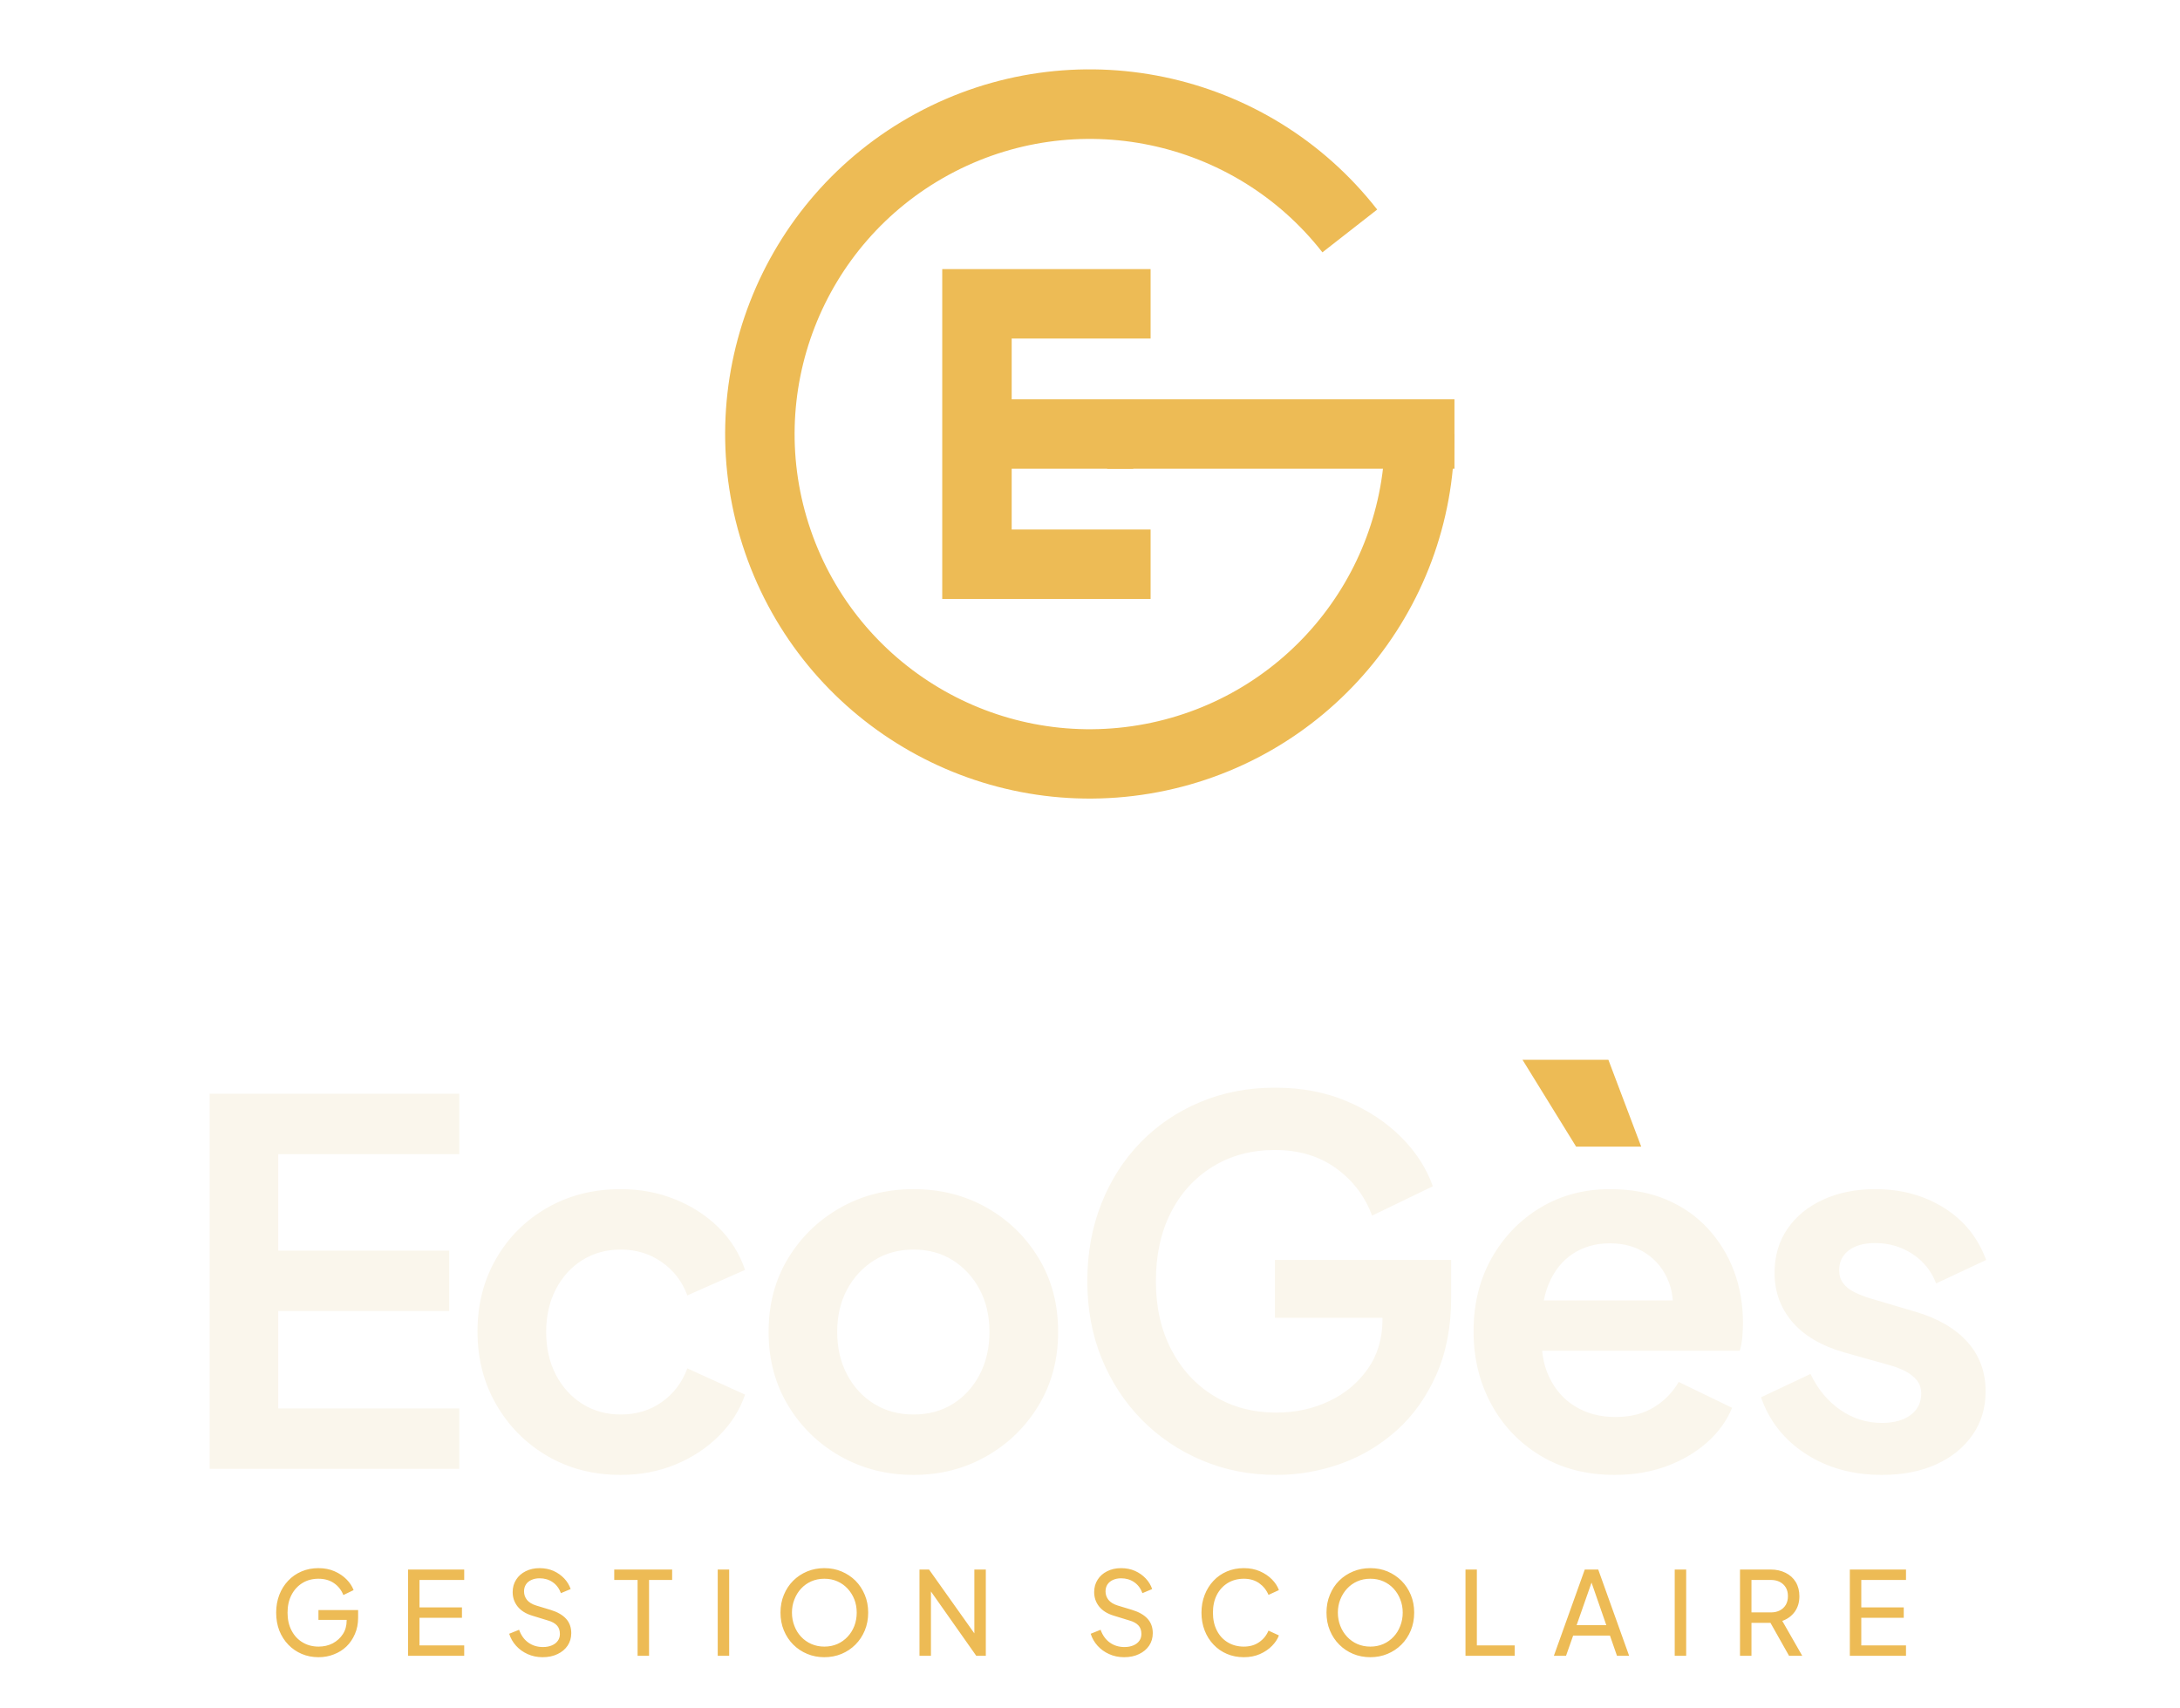
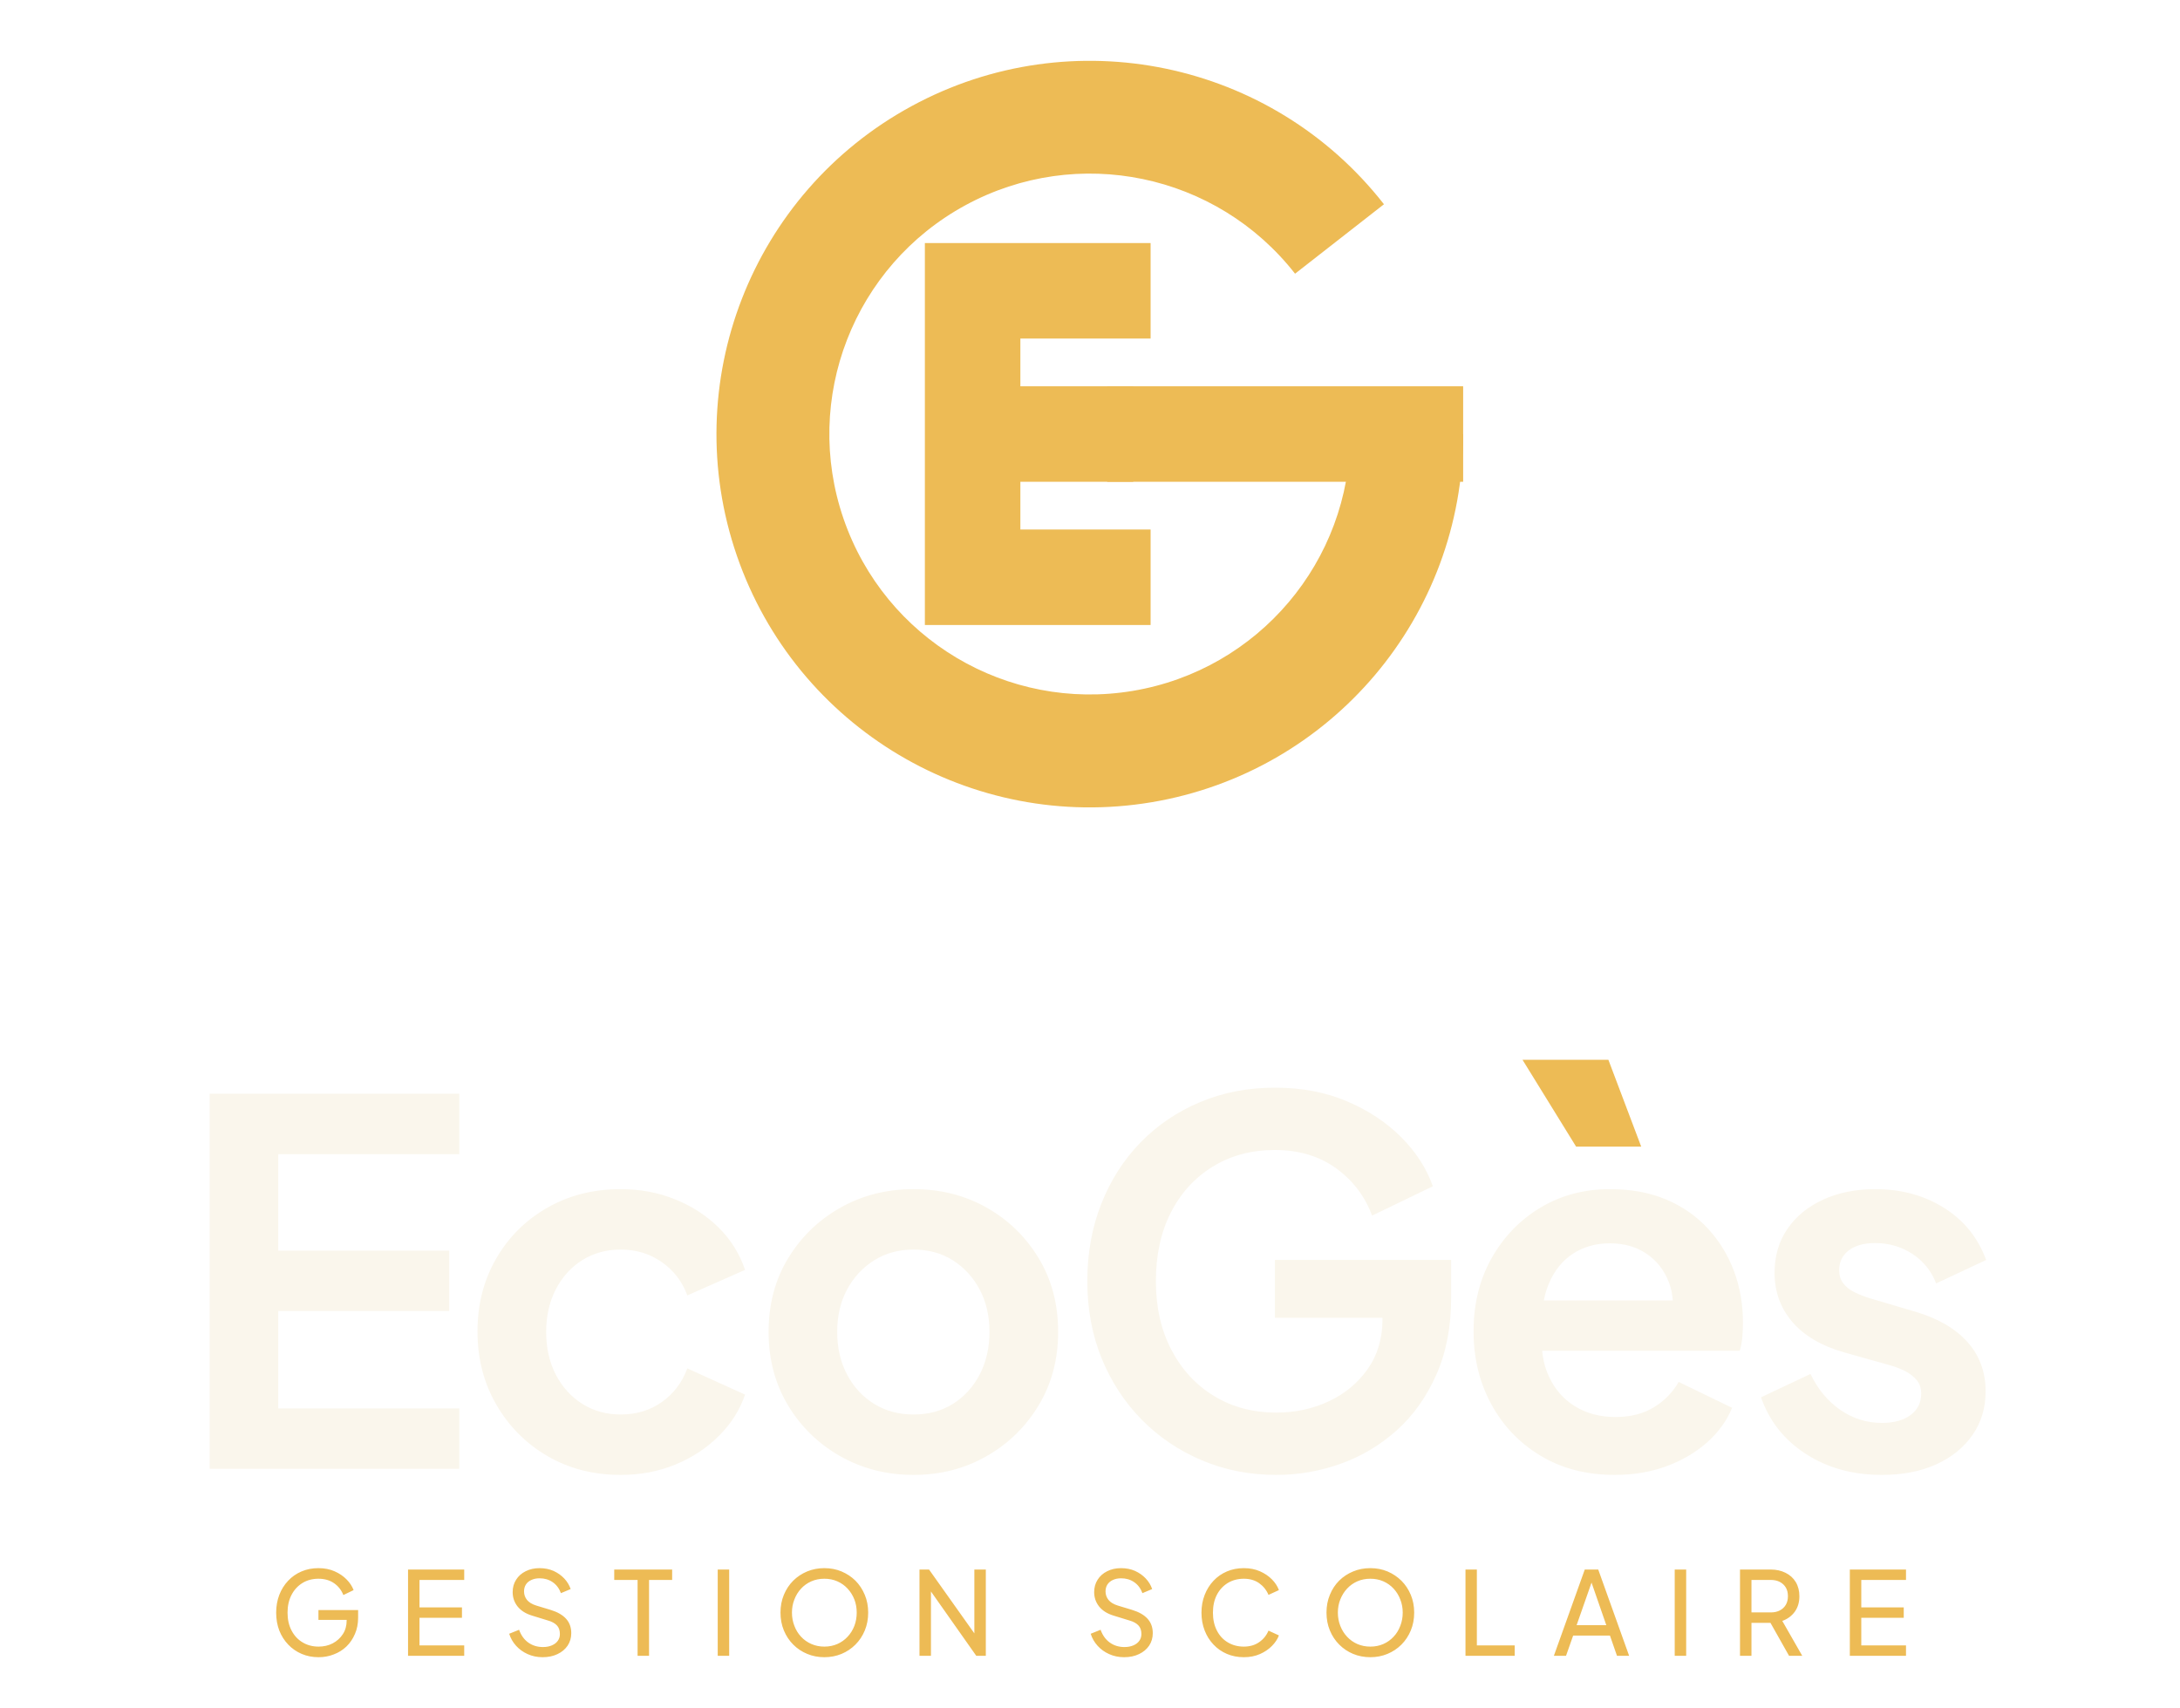
<svg xmlns="http://www.w3.org/2000/svg" viewBox="0 0 251.1 196.7" role="img" aria-label="EcoGès">
  <g transform="translate(75.53 0)">
-     <path d="M83.1 24.14A42 42 0 1 0 92 50L84 50A34 34 0 1 1 76.79 29.07Z" fill="#EDBB55" />
-     <path d="M52 46H92V54H52Z" fill="#EDBB55" />
-     <path d="M33 31H57V39H41V46H55V54H41V61H57V69H33Z" fill="#EDBB55" />
+     <path d="M83.88 23.53A43 43 0 1 0 93 50L80 50A30 30 0 1 1 73.64 31.53Z" fill="#EDBB55" />
+     <path d="M52 44.5H93V55.5H52Z" fill="#EDBB55" />
+     <path d="M31 28H57V39H42V44.5H55V55.5H42V61H57V72H31Z" fill="#EDBB55" />
  </g>
  <g transform="translate(20.00 169.21)">
    <path d="M4.15 0V-43.21H32.9V-36.25H12.05V-25.14H31.74V-18.18H12.05V-6.96H32.9V0ZM51.49 0.7Q46.78 0.7 43.06 -1.47Q39.34 -3.64 37.17 -7.39Q35 -11.14 35 -15.82Q35 -20.5 37.15 -24.22Q39.3 -27.94 43.04 -30.08Q46.78 -32.22 51.49 -32.22Q54.87 -32.22 57.77 -31.04Q60.67 -29.87 62.77 -27.8Q64.87 -25.72 65.82 -22.92L59.17 -19.98Q58.28 -22.39 56.22 -23.82Q54.17 -25.26 51.49 -25.26Q49.02 -25.26 47.08 -24.05Q45.14 -22.84 44.02 -20.68Q42.91 -18.53 42.91 -15.76Q42.91 -13.01 44.02 -10.85Q45.14 -8.7 47.08 -7.48Q49.02 -6.26 51.49 -6.26Q54.22 -6.26 56.24 -7.7Q58.26 -9.13 59.17 -11.57L65.82 -8.55Q64.92 -5.9 62.81 -3.8Q60.71 -1.7 57.81 -0.5Q54.91 0.7 51.49 0.7ZM85.23 0.7Q80.61 0.7 76.81 -1.44Q73.02 -3.58 70.77 -7.31Q68.53 -11.03 68.53 -15.78Q68.53 -20.55 70.77 -24.24Q73.01 -27.94 76.79 -30.08Q80.58 -32.22 85.23 -32.22Q89.89 -32.22 93.65 -30.09Q97.41 -27.96 99.64 -24.26Q101.88 -20.56 101.88 -15.78Q101.88 -11.02 99.62 -7.29Q97.37 -3.57 93.6 -1.44Q89.84 0.7 85.23 0.7ZM85.23 -6.26Q87.8 -6.26 89.76 -7.48Q91.71 -8.7 92.84 -10.86Q93.97 -13.02 93.97 -15.78Q93.97 -18.53 92.84 -20.66Q91.71 -22.78 89.76 -24.02Q87.8 -25.26 85.23 -25.26Q82.66 -25.26 80.69 -24.02Q78.71 -22.78 77.57 -20.66Q76.43 -18.53 76.43 -15.78Q76.43 -13.02 77.57 -10.86Q78.71 -8.7 80.69 -7.48Q82.66 -6.26 85.23 -6.26ZM127.02 0.7Q122.39 0.7 118.44 -0.98Q114.48 -2.65 111.51 -5.66Q108.55 -8.67 106.89 -12.73Q105.24 -16.79 105.24 -21.62Q105.24 -26.45 106.85 -30.53Q108.46 -34.61 111.38 -37.61Q114.3 -40.6 118.24 -42.25Q122.18 -43.91 126.85 -43.91Q131.47 -43.91 135.15 -42.34Q138.84 -40.77 141.4 -38.2Q143.96 -35.63 145.04 -32.55L138.04 -29.17Q136.81 -32.51 133.9 -34.62Q130.99 -36.73 126.85 -36.73Q122.79 -36.73 119.68 -34.81Q116.58 -32.9 114.86 -29.52Q113.14 -26.14 113.14 -21.62Q113.14 -17.11 114.93 -13.7Q116.71 -10.29 119.84 -8.39Q122.96 -6.48 127.02 -6.48Q130.3 -6.48 133.08 -7.79Q135.87 -9.11 137.55 -11.52Q139.24 -13.93 139.24 -17.24V-20.53L142.85 -17.4H126.85V-24.07H147.15V-19.73Q147.15 -14.72 145.46 -10.89Q143.78 -7.06 140.92 -4.47Q138.05 -1.89 134.44 -0.59Q130.83 0.7 127.02 0.7ZM165.98 0.7Q161.11 0.7 157.45 -1.51Q153.79 -3.71 151.76 -7.47Q149.73 -11.22 149.73 -15.83Q149.73 -20.58 151.81 -24.27Q153.89 -27.96 157.43 -30.09Q160.98 -32.22 165.43 -32.22Q169.1 -32.22 171.93 -31.02Q174.77 -29.81 176.73 -27.67Q178.7 -25.53 179.73 -22.77Q180.76 -20 180.76 -16.82Q180.76 -15.98 180.68 -15.12Q180.6 -14.27 180.39 -13.6H156.03V-19.4H176.07L172.46 -16.7Q173.03 -19.37 172.24 -21.46Q171.45 -23.55 169.67 -24.77Q167.9 -25.98 165.43 -25.98Q163.01 -25.98 161.17 -24.78Q159.34 -23.58 158.38 -21.29Q157.43 -19.01 157.63 -15.78Q157.38 -12.85 158.41 -10.64Q159.43 -8.42 161.42 -7.2Q163.41 -5.97 166.07 -5.97Q168.66 -5.97 170.48 -7.08Q172.3 -8.18 173.36 -10.01L179.51 -7.03Q178.58 -4.77 176.6 -3.02Q174.62 -1.28 171.92 -0.29Q169.22 0.7 165.98 0.7ZM196.76 0.7Q191.73 0.7 188 -1.72Q184.27 -4.13 182.84 -8.24L188.54 -10.93Q189.79 -8.31 191.96 -6.8Q194.13 -5.29 196.76 -5.29Q198.85 -5.29 200.07 -6.2Q201.29 -7.11 201.29 -8.66Q201.29 -9.58 200.8 -10.19Q200.3 -10.8 199.48 -11.24Q198.65 -11.67 197.63 -11.95L192.47 -13.4Q188.49 -14.53 186.44 -16.93Q184.4 -19.33 184.4 -22.58Q184.4 -25.48 185.88 -27.64Q187.35 -29.8 189.99 -31.01Q192.63 -32.22 196.01 -32.22Q200.48 -32.22 203.91 -30.07Q207.35 -27.93 208.77 -24.06L203.01 -21.36Q202.2 -23.49 200.29 -24.75Q198.37 -26.01 195.97 -26.01Q194.05 -26.01 192.94 -25.16Q191.84 -24.3 191.84 -22.88Q191.84 -22.01 192.3 -21.39Q192.76 -20.76 193.62 -20.34Q194.47 -19.92 195.55 -19.6L200.62 -18.1Q204.52 -16.95 206.62 -14.61Q208.71 -12.27 208.71 -8.92Q208.71 -6.06 207.2 -3.9Q205.7 -1.74 203.03 -0.52Q200.36 0.7 196.76 0.7Z" fill="#FAF6EC" />
    <path d="M161.54 -37.12 155.37 -47.12H165.26L169.04 -37.12Z" fill="#EDBB55" />
  </g>
  <g transform="translate(31.00 190.75)">
    <path d="M5.7 0.16Q4.64 0.16 3.75 -0.22Q2.86 -0.6 2.2 -1.29Q1.54 -1.98 1.17 -2.91Q0.81 -3.85 0.81 -4.97Q0.81 -6.08 1.17 -7.02Q1.53 -7.95 2.19 -8.65Q2.84 -9.34 3.73 -9.72Q4.62 -10.1 5.68 -10.1Q6.71 -10.1 7.53 -9.74Q8.35 -9.38 8.92 -8.8Q9.48 -8.23 9.73 -7.57L8.55 -7Q8.21 -7.86 7.47 -8.37Q6.73 -8.88 5.68 -8.88Q4.64 -8.88 3.84 -8.39Q3.03 -7.89 2.58 -7.02Q2.12 -6.14 2.12 -4.97Q2.12 -3.8 2.58 -2.92Q3.04 -2.03 3.85 -1.55Q4.66 -1.06 5.7 -1.06Q6.6 -1.06 7.33 -1.44Q8.06 -1.83 8.5 -2.51Q8.93 -3.18 8.93 -4.08V-4.7L9.52 -4.14H5.68V-5.27H10.25V-4.39Q10.25 -3.35 9.88 -2.51Q9.52 -1.67 8.9 -1.07Q8.27 -0.47 7.44 -0.16Q6.62 0.16 5.7 0.16ZM16 0V-9.94H22.47V-8.74H17.32V-5.58H22.21V-4.38H17.32V-1.2H22.47V0ZM31.5 0.16Q30.56 0.16 29.77 -0.2Q28.99 -0.55 28.44 -1.16Q27.89 -1.77 27.65 -2.54L28.79 -3Q29.14 -2.03 29.86 -1.52Q30.58 -1.01 31.54 -1.01Q32.12 -1.01 32.56 -1.2Q33.01 -1.39 33.25 -1.73Q33.49 -2.06 33.49 -2.51Q33.49 -3.15 33.14 -3.51Q32.79 -3.88 32.11 -4.07L30.29 -4.63Q29.2 -4.96 28.62 -5.68Q28.05 -6.4 28.05 -7.34Q28.05 -8.15 28.45 -8.77Q28.84 -9.39 29.54 -9.74Q30.25 -10.1 31.14 -10.1Q32.03 -10.1 32.76 -9.78Q33.48 -9.45 33.99 -8.91Q34.5 -8.37 34.73 -7.69L33.61 -7.22Q33.3 -8.05 32.65 -8.49Q32.01 -8.93 31.15 -8.93Q30.62 -8.93 30.21 -8.74Q29.8 -8.56 29.58 -8.22Q29.36 -7.88 29.36 -7.42Q29.36 -6.87 29.7 -6.44Q30.05 -6.01 30.77 -5.79L32.42 -5.29Q33.6 -4.93 34.2 -4.27Q34.8 -3.61 34.8 -2.61Q34.8 -1.8 34.38 -1.17Q33.96 -0.55 33.22 -0.2Q32.48 0.16 31.5 0.16ZM42.44 0V-8.74H39.75V-9.94H46.42V-8.74H43.76V0ZM51.67 0V-9.94H52.99V0ZM63.95 0.16Q62.89 0.16 61.98 -0.22Q61.06 -0.6 60.37 -1.29Q59.68 -1.98 59.29 -2.92Q58.9 -3.86 58.9 -4.98Q58.9 -6.09 59.29 -7.03Q59.68 -7.97 60.37 -8.66Q61.06 -9.34 61.97 -9.72Q62.89 -10.1 63.95 -10.1Q65.02 -10.1 65.93 -9.72Q66.85 -9.33 67.54 -8.65Q68.22 -7.96 68.61 -7.02Q69 -6.09 69 -4.98Q69 -3.86 68.61 -2.92Q68.22 -1.98 67.53 -1.29Q66.84 -0.6 65.93 -0.22Q65.01 0.16 63.95 0.16ZM63.95 -1.06Q64.77 -1.06 65.45 -1.36Q66.13 -1.66 66.63 -2.2Q67.13 -2.73 67.41 -3.45Q67.68 -4.16 67.68 -4.98Q67.68 -5.79 67.41 -6.49Q67.13 -7.2 66.63 -7.74Q66.13 -8.28 65.45 -8.58Q64.77 -8.88 63.95 -8.88Q63.13 -8.88 62.45 -8.58Q61.77 -8.28 61.27 -7.74Q60.77 -7.2 60.5 -6.49Q60.22 -5.79 60.22 -4.98Q60.22 -4.16 60.5 -3.45Q60.77 -2.73 61.27 -2.2Q61.77 -1.66 62.46 -1.36Q63.14 -1.06 63.95 -1.06ZM74.91 0V-9.94H76.01L81.71 -1.91L81.23 -1.86V-9.94H82.55V0H81.45L75.76 -8.08L76.23 -8.13V0ZM98.48 0.16Q97.54 0.16 96.75 -0.2Q95.97 -0.55 95.42 -1.16Q94.87 -1.77 94.63 -2.54L95.77 -3Q96.12 -2.03 96.84 -1.52Q97.56 -1.01 98.52 -1.01Q99.1 -1.01 99.54 -1.2Q99.99 -1.39 100.23 -1.73Q100.47 -2.06 100.47 -2.51Q100.47 -3.15 100.12 -3.51Q99.77 -3.88 99.09 -4.07L97.27 -4.63Q96.18 -4.96 95.6 -5.68Q95.03 -6.4 95.03 -7.34Q95.03 -8.15 95.43 -8.77Q95.82 -9.39 96.52 -9.74Q97.23 -10.1 98.12 -10.1Q99.01 -10.1 99.74 -9.78Q100.46 -9.45 100.97 -8.91Q101.48 -8.37 101.71 -7.69L100.59 -7.22Q100.28 -8.05 99.63 -8.49Q98.99 -8.93 98.13 -8.93Q97.6 -8.93 97.19 -8.74Q96.79 -8.56 96.56 -8.22Q96.34 -7.88 96.34 -7.42Q96.34 -6.87 96.68 -6.44Q97.03 -6.01 97.75 -5.79L99.4 -5.29Q100.58 -4.93 101.18 -4.27Q101.78 -3.61 101.78 -2.61Q101.78 -1.8 101.36 -1.17Q100.94 -0.55 100.2 -0.2Q99.46 0.16 98.48 0.16ZM112.27 0.16Q111.21 0.16 110.32 -0.22Q109.43 -0.6 108.78 -1.29Q108.12 -1.98 107.76 -2.91Q107.39 -3.85 107.39 -4.97Q107.39 -6.08 107.76 -7.02Q108.12 -7.95 108.78 -8.65Q109.43 -9.34 110.32 -9.72Q111.21 -10.1 112.27 -10.1Q113.3 -10.1 114.12 -9.74Q114.94 -9.38 115.51 -8.8Q116.07 -8.23 116.31 -7.57L115.11 -7.02Q114.76 -7.85 114.03 -8.37Q113.3 -8.88 112.27 -8.88Q111.23 -8.88 110.42 -8.39Q109.61 -7.89 109.16 -7.02Q108.71 -6.14 108.71 -4.97Q108.71 -3.8 109.16 -2.92Q109.61 -2.03 110.42 -1.55Q111.23 -1.06 112.27 -1.06Q113.3 -1.06 114.03 -1.57Q114.76 -2.07 115.11 -2.9L116.31 -2.35Q116.07 -1.71 115.51 -1.14Q114.94 -0.56 114.12 -0.2Q113.3 0.16 112.27 0.16ZM126.84 0.16Q125.78 0.16 124.86 -0.22Q123.95 -0.6 123.26 -1.29Q122.57 -1.98 122.18 -2.92Q121.79 -3.86 121.79 -4.98Q121.79 -6.09 122.18 -7.03Q122.56 -7.97 123.25 -8.66Q123.94 -9.34 124.86 -9.72Q125.77 -10.1 126.84 -10.1Q127.9 -10.1 128.82 -9.72Q129.73 -9.33 130.42 -8.65Q131.11 -7.96 131.5 -7.02Q131.89 -6.09 131.89 -4.98Q131.89 -3.86 131.5 -2.92Q131.11 -1.98 130.42 -1.29Q129.73 -0.6 128.81 -0.22Q127.9 0.16 126.84 0.16ZM126.84 -1.06Q127.66 -1.06 128.34 -1.36Q129.02 -1.66 129.52 -2.2Q130.02 -2.73 130.29 -3.45Q130.57 -4.16 130.57 -4.98Q130.57 -5.79 130.29 -6.49Q130.02 -7.2 129.52 -7.74Q129.02 -8.28 128.34 -8.58Q127.66 -8.88 126.84 -8.88Q126.02 -8.88 125.34 -8.58Q124.66 -8.28 124.16 -7.74Q123.66 -7.2 123.38 -6.49Q123.1 -5.79 123.1 -4.98Q123.1 -4.16 123.38 -3.45Q123.66 -2.73 124.16 -2.2Q124.66 -1.66 125.34 -1.36Q126.03 -1.06 126.84 -1.06ZM137.8 0V-9.94H139.11V-1.2H143.47V0ZM147.98 0 151.54 -9.94H153.09L156.65 0H155.25L154.44 -2.33H150.2L149.38 0ZM150.6 -3.53H154.02L152.13 -8.98H152.51ZM161.9 0V-9.94H163.22V0ZM169.42 0V-9.94H172.94Q173.92 -9.94 174.67 -9.56Q175.42 -9.19 175.84 -8.5Q176.26 -7.8 176.26 -6.86Q176.26 -5.82 175.73 -5.08Q175.19 -4.34 174.29 -4.02L176.59 0H175.07L172.64 -4.31L173.51 -3.8H170.74V0ZM170.74 -5H172.98Q173.57 -5 174.01 -5.23Q174.45 -5.46 174.7 -5.88Q174.94 -6.3 174.94 -6.87Q174.94 -7.45 174.7 -7.86Q174.45 -8.28 174.01 -8.51Q173.57 -8.74 172.98 -8.74H170.74ZM182.07 0V-9.94H188.54V-8.74H183.39V-5.58H188.28V-4.38H183.39V-1.2H188.54V0Z" fill="#EDBB55" />
  </g>
</svg>
